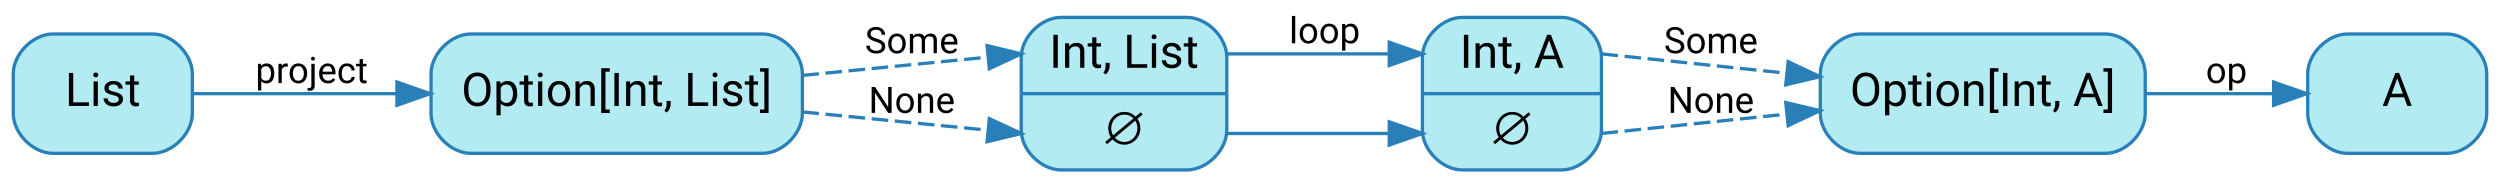
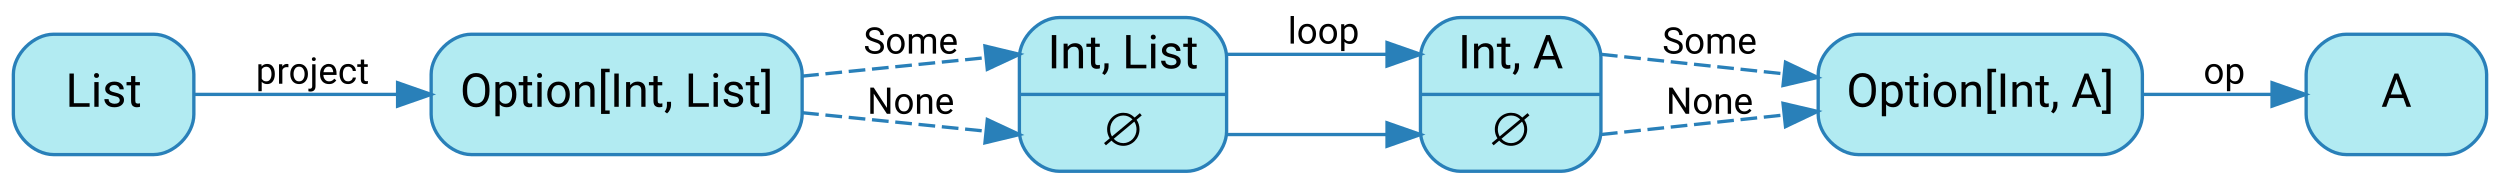
- <svg xmlns="http://www.w3.org/2000/svg" width="754pt" height="56pt" viewBox="0.00 0.00 754.00 55.50">
+ <svg xmlns="http://www.w3.org/2000/svg" width="748pt" height="56pt" viewBox="0.00 0.00 748.00 55.50">
  <g id="graph0" class="graph" transform="scale(1 1) rotate(0) translate(4 51.5)">
    <g id="node1" class="node">
-       <path fill="#b2ebf2" stroke="#2980b9" d="M316,-.5C316,-.5 354,-.5 354,-.5 360,-.5 366,-6.5 366,-12.5 366,-12.5 366,-34.5 366,-34.5 366,-40.5 360,-46.5 354,-46.5 354,-46.5 316,-46.5 316,-46.5 310,-46.5 304,-40.5 304,-34.5 304,-34.5 304,-12.5 304,-12.5 304,-6.5 310,-.5 316,-.5" />
-       <text text-anchor="middle" x="335" y="-31.3" font-family="Segoe UI,Roboto,Helvetica,Arial,sans-serif" font-size="14.00" fill="#000000">Int, List</text>
-       <polyline fill="none" stroke="#2980b9" points="304,-23.5 366,-23.5 " />
-       <text text-anchor="middle" x="335" y="-8.3" font-family="Segoe UI,Roboto,Helvetica,Arial,sans-serif" font-size="14.00" fill="#000000">∅</text>
+       <path fill="#b2ebf2" stroke="#2980b9" d="M313,-0.5C313,-0.5 351,-0.5 351,-0.5 357,-0.5 363,-6.5 363,-12.5 363,-12.5 363,-34.5 363,-34.5 363,-40.5 357,-46.5 351,-46.5 351,-46.5 313,-46.5 313,-46.5 307,-46.5 301,-40.5 301,-34.5 301,-34.5 301,-12.5 301,-12.5 301,-6.5 307,-0.5 313,-0.5" />
+       <text text-anchor="middle" x="332" y="-31.3" font-family="Segoe UI,Roboto,Helvetica,Arial,sans-serif" font-size="14.00" fill="#000000">Int, List</text>
+       <polyline fill="none" stroke="#2980b9" points="301,-23.5 363,-23.5 " />
+       <text text-anchor="middle" x="332" y="-8.3" font-family="Segoe UI,Roboto,Helvetica,Arial,sans-serif" font-size="14.00" fill="#000000">∅</text>
    </g>
    <g id="node2" class="node">
-       <path fill="#b2ebf2" stroke="#2980b9" d="M437,-.5C437,-.5 467,-.5 467,-.5 473,-.5 479,-6.5 479,-12.5 479,-12.5 479,-34.5 479,-34.5 479,-40.5 473,-46.5 467,-46.5 467,-46.5 437,-46.5 437,-46.5 431,-46.5 425,-40.5 425,-34.5 425,-34.5 425,-12.5 425,-12.5 425,-6.5 431,-.5 437,-.5" />
-       <text text-anchor="middle" x="452" y="-31.3" font-family="Segoe UI,Roboto,Helvetica,Arial,sans-serif" font-size="14.00" fill="#000000">Int, A</text>
-       <polyline fill="none" stroke="#2980b9" points="425,-23.5 479,-23.5 " />
-       <text text-anchor="middle" x="452" y="-8.3" font-family="Segoe UI,Roboto,Helvetica,Arial,sans-serif" font-size="14.00" fill="#000000">∅</text>
+       <path fill="#b2ebf2" stroke="#2980b9" d="M433,-0.5C433,-0.5 463,-0.5 463,-0.5 469,-0.5 475,-6.5 475,-12.5 475,-12.5 475,-34.5 475,-34.5 475,-40.5 469,-46.5 463,-46.5 463,-46.5 433,-46.5 433,-46.5 427,-46.5 421,-40.5 421,-34.5 421,-34.5 421,-12.5 421,-12.5 421,-6.5 427,-0.5 433,-0.5" />
+       <text text-anchor="middle" x="448" y="-31.3" font-family="Segoe UI,Roboto,Helvetica,Arial,sans-serif" font-size="14.00" fill="#000000">Int, A</text>
+       <polyline fill="none" stroke="#2980b9" points="421,-23.5 475,-23.5 " />
+       <text text-anchor="middle" x="448" y="-8.3" font-family="Segoe UI,Roboto,Helvetica,Arial,sans-serif" font-size="14.00" fill="#000000">∅</text>
    </g>
    <g id="edge4" class="edge">
-       <path fill="none" stroke="#2980b9" d="M366,-35.5C366,-35.5 398.159,-35.5 414.991,-35.5" />
-       <polygon fill="#2980b9" stroke="#2980b9" points="415,-39 425,-35.5 415,-32 415,-39" />
-       <text text-anchor="middle" x="395.5" y="-38.7" font-family="Segoe UI,Roboto,Helvetica,Arial,sans-serif" font-size="11.00" fill="#000000">loop</text>
+       <path fill="none" stroke="#2980b9" d="M363,-35.5C363,-35.5 394.28,-35.5 410.9,-35.5" />
+       <polygon fill="#2980b9" stroke="#2980b9" points="411,-39 421,-35.5 411,-32 411,-39" />
+       <text text-anchor="middle" x="392" y="-38.7" font-family="Segoe UI,Roboto,Helvetica,Arial,sans-serif" font-size="11.00" fill="#000000">loop</text>
    </g>
    <g id="edge5" class="edge">
-       <path fill="none" stroke="#2980b9" d="M366,-11.5C366,-11.5 398.159,-11.5 414.991,-11.5" />
-       <polygon fill="#2980b9" stroke="#2980b9" points="415,-15 425,-11.5 415,-8 415,-15" />
+       <path fill="none" stroke="#2980b9" d="M363,-11.5C363,-11.5 394.28,-11.5 410.9,-11.5" />
+       <polygon fill="#2980b9" stroke="#2980b9" points="411,-15 421,-11.5 411,-8 411,-15" />
    </g>
    <g id="node4" class="node">
-       <path fill="#b2ebf2" stroke="#2980b9" d="M631,-41.5C631,-41.5 557,-41.5 557,-41.5 551,-41.5 545,-35.5 545,-29.5 545,-29.5 545,-17.5 545,-17.5 545,-11.5 551,-5.5 557,-5.5 557,-5.5 631,-5.5 631,-5.5 637,-5.5 643,-11.5 643,-17.5 643,-17.5 643,-29.5 643,-29.5 643,-35.5 637,-41.5 631,-41.5" />
-       <text text-anchor="middle" x="594" y="-19.8" font-family="Segoe UI,Roboto,Helvetica,Arial,sans-serif" font-size="14.00" fill="#000000">Option[Int, A]</text>
+       <path fill="#b2ebf2" stroke="#2980b9" d="M625,-41.5C625,-41.5 552,-41.5 552,-41.5 546,-41.5 540,-35.5 540,-29.5 540,-29.5 540,-17.5 540,-17.5 540,-11.5 546,-5.5 552,-5.5 552,-5.5 625,-5.5 625,-5.5 631,-5.5 637,-11.5 637,-17.5 637,-17.5 637,-29.5 637,-29.5 637,-35.5 631,-41.5 625,-41.5" />
+       <text text-anchor="middle" x="588.5" y="-19.8" font-family="Segoe UI,Roboto,Helvetica,Arial,sans-serif" font-size="14.00" fill="#000000">Option[Int, A]</text>
    </g>
    <g id="edge6" class="edge">
-       <path fill="none" stroke="#2980b9" stroke-dasharray="5,2" d="M479,-35.5C479,-35.5 506.718,-32.608 534.938,-29.663" />
-       <polygon fill="#2980b9" stroke="#2980b9" points="535.313,-33.143 544.896,-28.624 534.587,-26.181 535.313,-33.143" />
-       <text text-anchor="middle" x="512" y="-35.7" font-family="Segoe UI,Roboto,Helvetica,Arial,sans-serif" font-size="11.00" fill="#000000">Some</text>
+       <path fill="none" stroke="#2980b9" stroke-dasharray="5,2" d="M475,-35.5C475,-35.5 502.07,-32.61 529.65,-29.67" />
+       <polygon fill="#2980b9" stroke="#2980b9" points="530.22,-33.13 539.79,-28.59 529.48,-26.17 530.22,-33.13" />
+       <text text-anchor="middle" x="507.5" y="-35.7" font-family="Segoe UI,Roboto,Helvetica,Arial,sans-serif" font-size="11.00" fill="#000000">Some</text>
    </g>
    <g id="edge7" class="edge">
-       <path fill="none" stroke="#2980b9" stroke-dasharray="5,2" d="M479,-11.5C479,-11.5 506.718,-14.392 534.938,-17.337" />
-       <polygon fill="#2980b9" stroke="#2980b9" points="534.587,-20.819 544.896,-18.376 535.313,-13.857 534.587,-20.819" />
-       <text text-anchor="middle" x="512" y="-17.7" font-family="Segoe UI,Roboto,Helvetica,Arial,sans-serif" font-size="11.00" fill="#000000">None</text>
+       <path fill="none" stroke="#2980b9" stroke-dasharray="5,2" d="M475,-11.5C475,-11.5 502.07,-14.39 529.65,-17.33" />
+       <polygon fill="#2980b9" stroke="#2980b9" points="529.48,-20.83 539.79,-18.41 530.22,-13.87 529.48,-20.83" />
+       <text text-anchor="middle" x="507.5" y="-17.7" font-family="Segoe UI,Roboto,Helvetica,Arial,sans-serif" font-size="11.00" fill="#000000">None</text>
    </g>
    <g id="node3" class="node">
-       <path fill="#b2ebf2" stroke="#2980b9" d="M226,-41.5C226,-41.5 138,-41.5 138,-41.5 132,-41.5 126,-35.5 126,-29.5 126,-29.5 126,-17.5 126,-17.5 126,-11.5 132,-5.5 138,-5.5 138,-5.5 226,-5.5 226,-5.5 232,-5.5 238,-11.5 238,-17.5 238,-17.5 238,-29.5 238,-29.5 238,-35.5 232,-41.5 226,-41.5" />
-       <text text-anchor="middle" x="182" y="-19.8" font-family="Segoe UI,Roboto,Helvetica,Arial,sans-serif" font-size="14.00" fill="#000000">Option[Int, List]</text>
+       <path fill="#b2ebf2" stroke="#2980b9" d="M224,-41.5C224,-41.5 137,-41.5 137,-41.5 131,-41.5 125,-35.5 125,-29.5 125,-29.5 125,-17.5 125,-17.5 125,-11.5 131,-5.5 137,-5.5 137,-5.5 224,-5.5 224,-5.5 230,-5.5 236,-11.5 236,-17.5 236,-17.5 236,-29.5 236,-29.5 236,-35.5 230,-41.5 224,-41.5" />
+       <text text-anchor="middle" x="180.5" y="-19.8" font-family="Segoe UI,Roboto,Helvetica,Arial,sans-serif" font-size="14.00" fill="#000000">Option[Int, List]</text>
    </g>
    <g id="edge2" class="edge">
-       <path fill="none" stroke="#2980b9" stroke-dasharray="5,2" d="M238.001,-29.008C259.299,-31.103 281.415,-33.279 293.87,-34.504" />
-       <polygon fill="#2980b9" stroke="#2980b9" points="293.705,-38.004 304,-35.5 294.391,-31.038 293.705,-38.004" />
-       <text text-anchor="middle" x="271" y="-35.7" font-family="Segoe UI,Roboto,Helvetica,Arial,sans-serif" font-size="11.00" fill="#000000">Some</text>
+       <path fill="none" stroke="#2980b9" stroke-dasharray="5,2" d="M236,-28.97C256.93,-31.07 278.73,-33.26 291.01,-34.5" />
+       <polygon fill="#2980b9" stroke="#2980b9" points="290.7,-37.98 301,-35.5 291.4,-31.02 290.7,-37.98" />
+       <text text-anchor="middle" x="268.5" y="-35.7" font-family="Segoe UI,Roboto,Helvetica,Arial,sans-serif" font-size="11.00" fill="#000000">Some</text>
    </g>
    <g id="edge3" class="edge">
-       <path fill="none" stroke="#2980b9" stroke-dasharray="5,2" d="M238.001,-17.992C259.299,-15.897 281.415,-13.722 293.87,-12.496" />
-       <polygon fill="#2980b9" stroke="#2980b9" points="294.391,-15.962 304,-11.5 293.705,-8.996 294.391,-15.962" />
-       <text text-anchor="middle" x="271" y="-17.7" font-family="Segoe UI,Roboto,Helvetica,Arial,sans-serif" font-size="11.00" fill="#000000">None</text>
+       <path fill="none" stroke="#2980b9" stroke-dasharray="5,2" d="M236,-18.03C256.93,-15.93 278.73,-13.74 291.01,-12.5" />
+       <polygon fill="#2980b9" stroke="#2980b9" points="291.4,-15.98 301,-11.5 290.7,-9.02 291.4,-15.98" />
+       <text text-anchor="middle" x="268.5" y="-17.7" font-family="Segoe UI,Roboto,Helvetica,Arial,sans-serif" font-size="11.00" fill="#000000">None</text>
    </g>
    <g id="node6" class="node">
-       <path fill="#b2ebf2" stroke="#2980b9" d="M734,-41.5C734,-41.5 704,-41.5 704,-41.5 698,-41.5 692,-35.5 692,-29.5 692,-29.5 692,-17.5 692,-17.5 692,-11.5 698,-5.5 704,-5.5 704,-5.5 734,-5.5 734,-5.5 740,-5.5 746,-11.5 746,-17.5 746,-17.5 746,-29.5 746,-29.5 746,-35.5 740,-41.5 734,-41.5" />
-       <text text-anchor="middle" x="719" y="-19.8" font-family="Segoe UI,Roboto,Helvetica,Arial,sans-serif" font-size="14.00" fill="#000000">A</text>
+       <path fill="#b2ebf2" stroke="#2980b9" d="M728,-41.5C728,-41.5 698,-41.5 698,-41.5 692,-41.5 686,-35.5 686,-29.5 686,-29.5 686,-17.5 686,-17.5 686,-11.5 692,-5.5 698,-5.5 698,-5.5 728,-5.5 728,-5.5 734,-5.5 740,-11.5 740,-17.5 740,-17.5 740,-29.5 740,-29.5 740,-35.5 734,-41.5 728,-41.5" />
+       <text text-anchor="middle" x="713" y="-19.8" font-family="Segoe UI,Roboto,Helvetica,Arial,sans-serif" font-size="14.00" fill="#000000">A</text>
    </g>
    <g id="edge8" class="edge">
-       <path fill="none" stroke="#2980b9" d="M643.044,-23.5C655.847,-23.5 669.439,-23.5 681.534,-23.5" />
-       <polygon fill="#2980b9" stroke="#2980b9" points="681.719,-27 691.719,-23.5 681.719,-20 681.719,-27" />
-       <text text-anchor="middle" x="667.5" y="-26.7" font-family="Segoe UI,Roboto,Helvetica,Arial,sans-serif" font-size="11.00" fill="#000000">op</text>
+       <path fill="none" stroke="#2980b9" d="M637.21,-23.5C649.99,-23.5 663.6,-23.5 675.66,-23.5" />
+       <polygon fill="#2980b9" stroke="#2980b9" points="675.8,-27 685.8,-23.5 675.8,-20 675.8,-27" />
+       <text text-anchor="middle" x="661.5" y="-26.7" font-family="Segoe UI,Roboto,Helvetica,Arial,sans-serif" font-size="11.00" fill="#000000">op</text>
    </g>
    <g id="node5" class="node">
      <path fill="#b2ebf2" stroke="#2980b9" d="M42,-41.5C42,-41.5 12,-41.5 12,-41.5 6,-41.5 0,-35.5 0,-29.5 0,-29.5 0,-17.5 0,-17.5 0,-11.5 6,-5.5 12,-5.5 12,-5.5 42,-5.5 42,-5.5 48,-5.5 54,-11.5 54,-17.5 54,-17.5 54,-29.5 54,-29.5 54,-35.5 48,-41.5 42,-41.5" />
      <text text-anchor="middle" x="27" y="-19.8" font-family="Segoe UI,Roboto,Helvetica,Arial,sans-serif" font-size="14.00" fill="#000000">List</text>
    </g>
    <g id="edge1" class="edge">
-       <path fill="none" stroke="#2980b9" d="M54.354,-23.5C71.385,-23.5 94.078,-23.5 115.605,-23.5" />
-       <polygon fill="#2980b9" stroke="#2980b9" points="115.717,-27 125.717,-23.5 115.717,-20 115.717,-27" />
-       <text text-anchor="middle" x="90" y="-26.7" font-family="Segoe UI,Roboto,Helvetica,Arial,sans-serif" font-size="11.00" fill="#000000">project</text>
+       <path fill="none" stroke="#2980b9" d="M54.04,-23.5C70.84,-23.5 93.48,-23.5 114.9,-23.5" />
+       <polygon fill="#2980b9" stroke="#2980b9" points="114.96,-27 124.96,-23.5 114.96,-20 114.96,-27" />
+       <text text-anchor="middle" x="89.5" y="-26.7" font-family="Segoe UI,Roboto,Helvetica,Arial,sans-serif" font-size="11.00" fill="#000000">project</text>
    </g>
  </g>
</svg>
